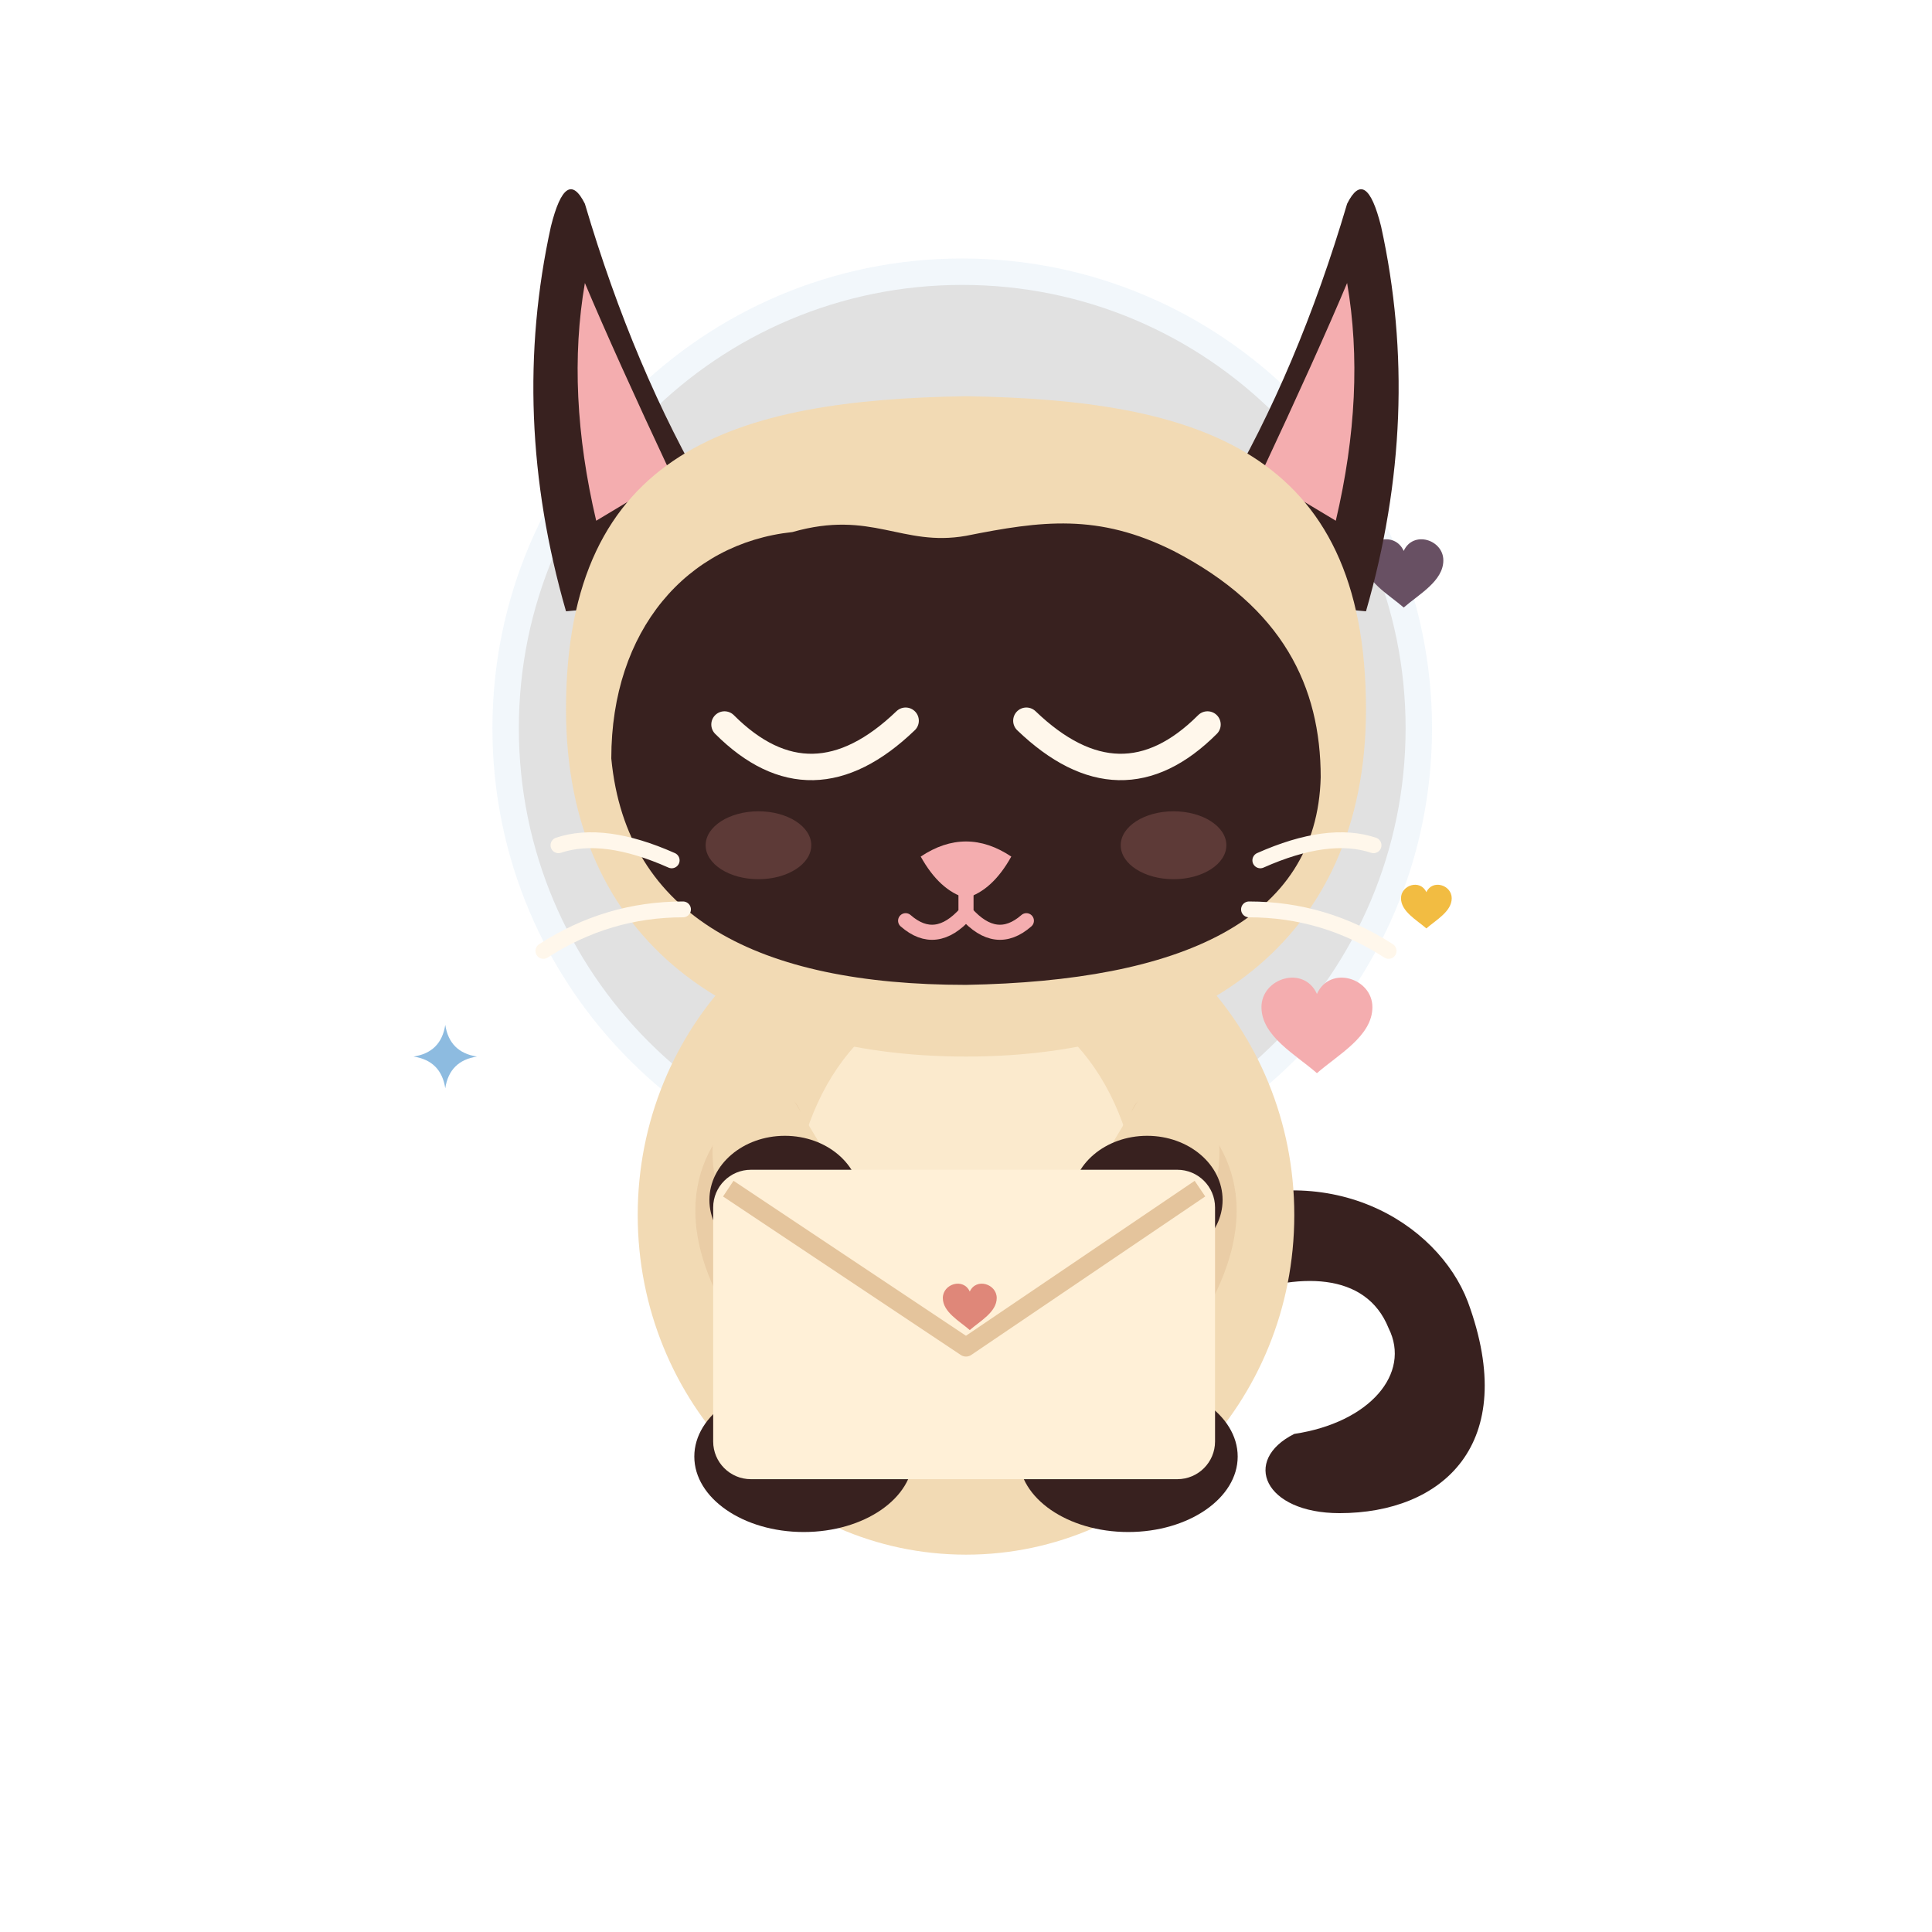
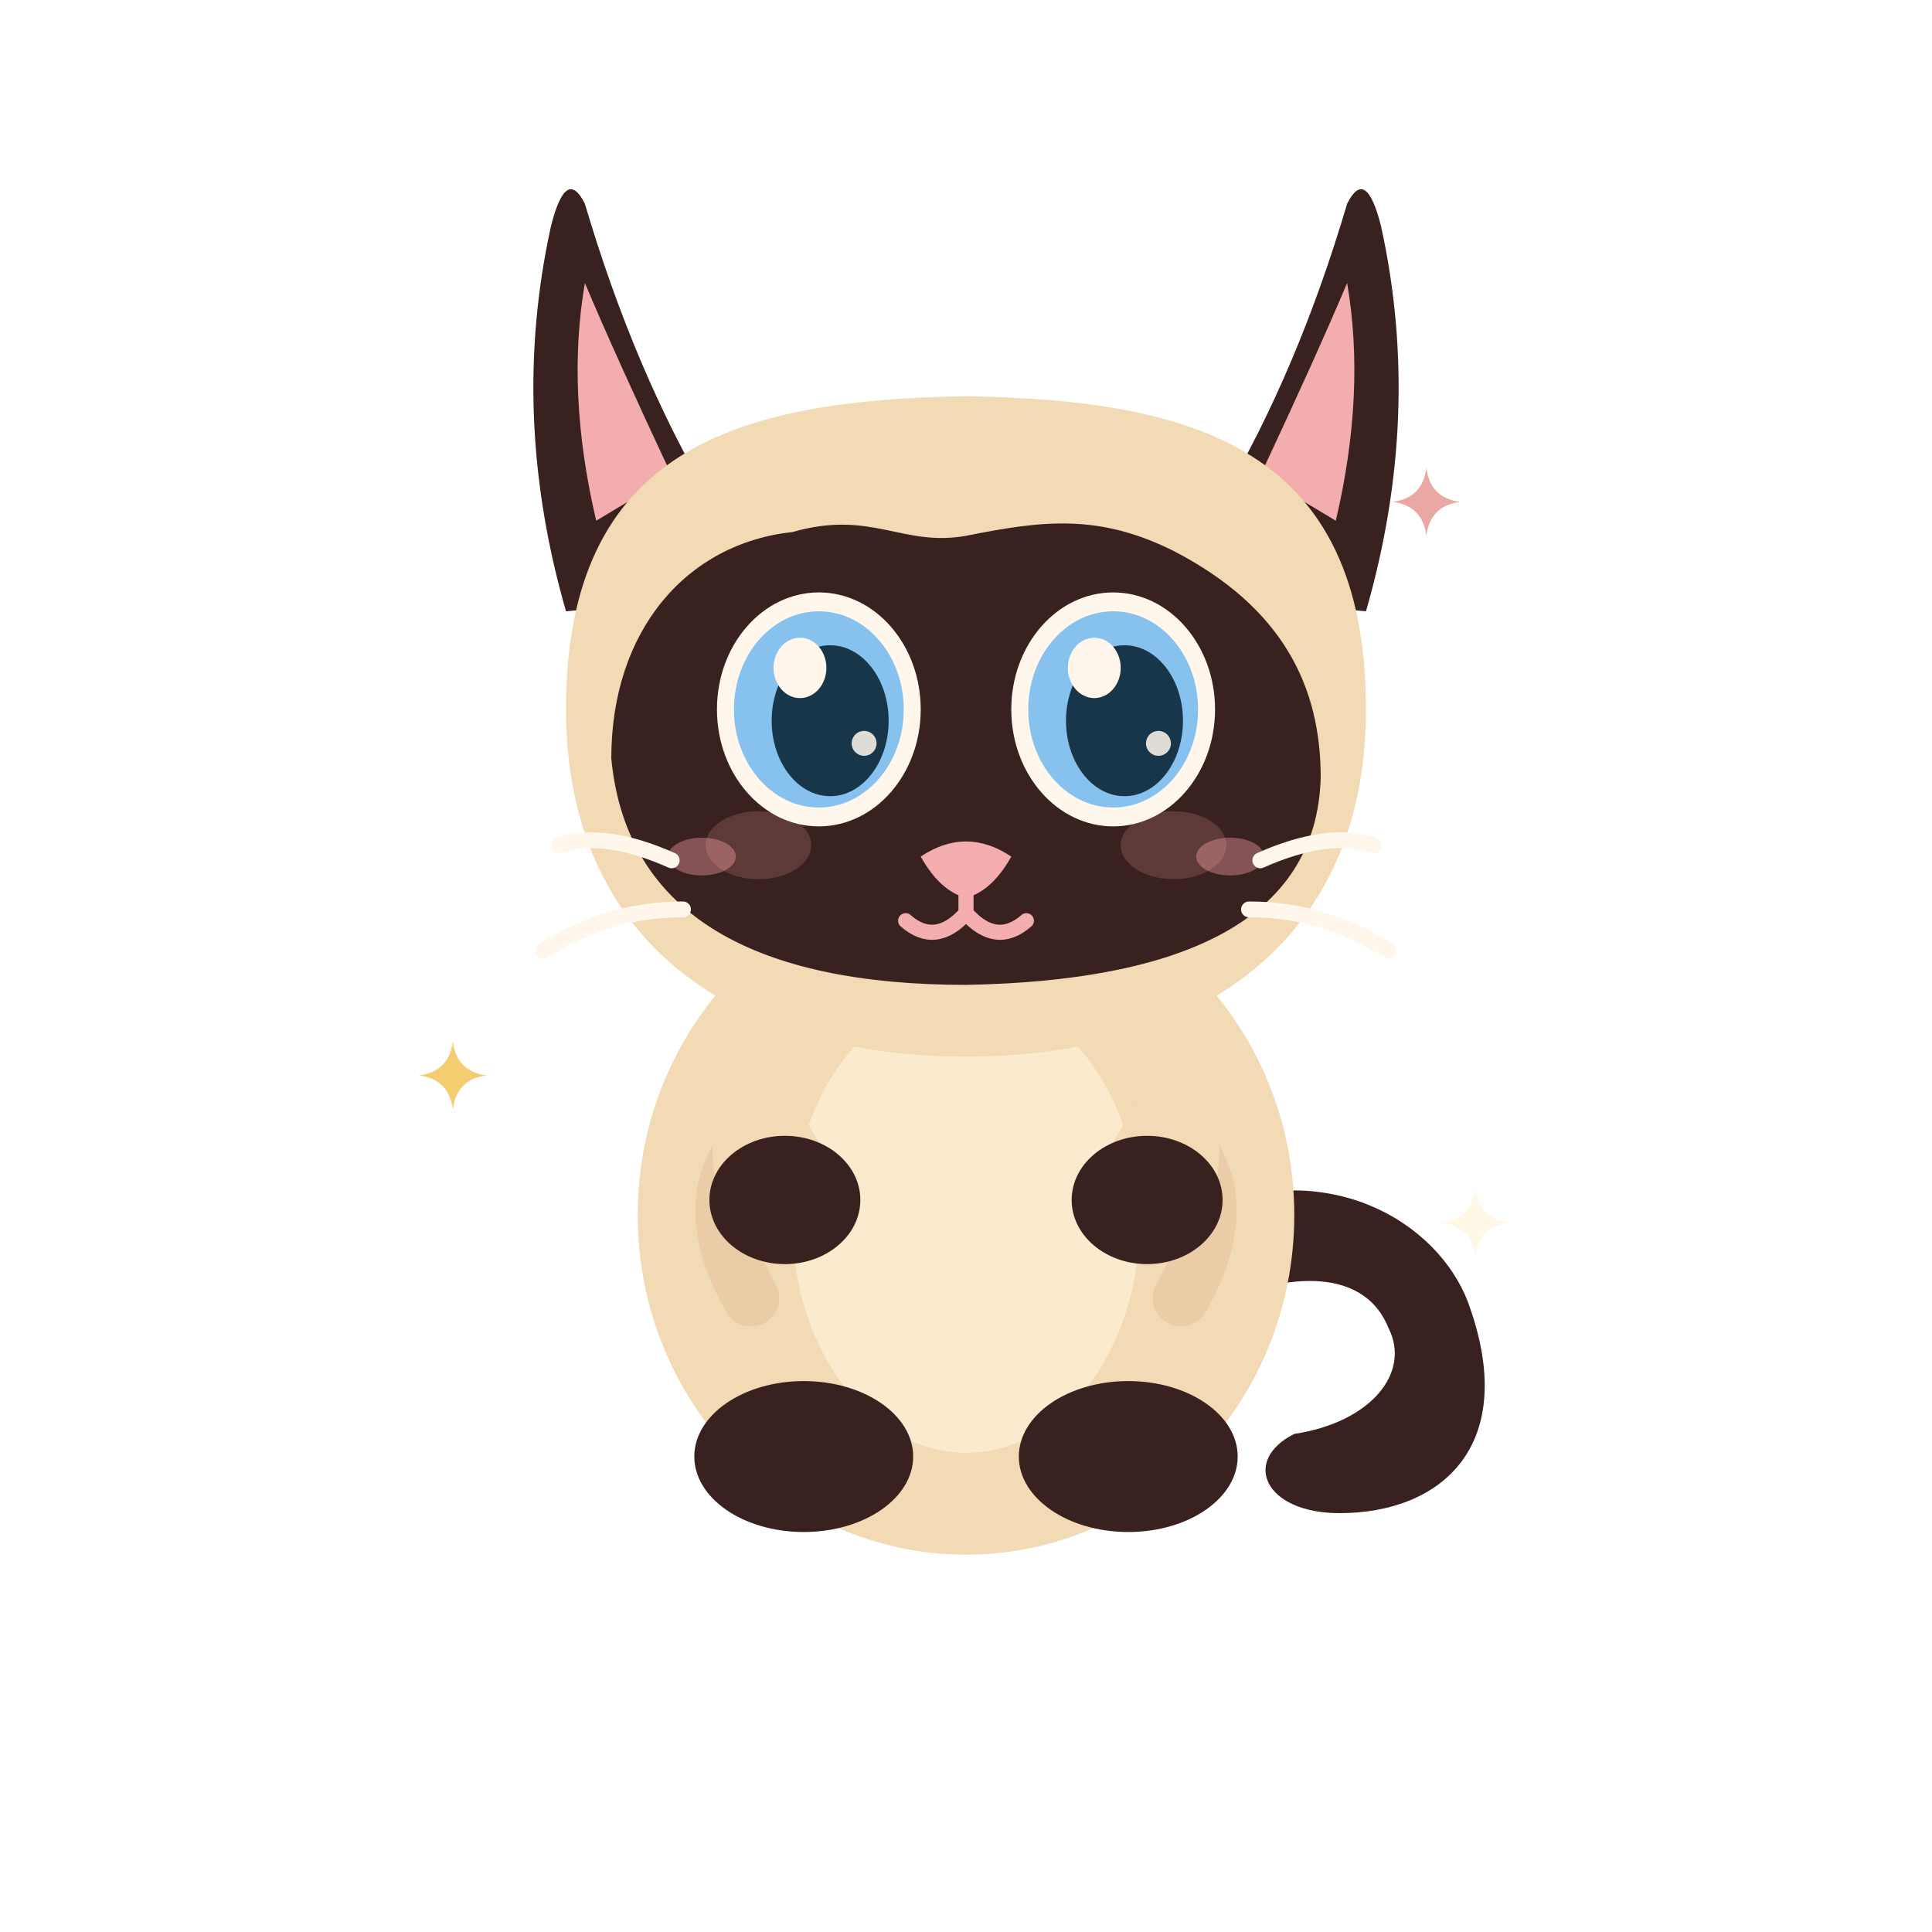
- <svg xmlns="http://www.w3.org/2000/svg" viewBox="0 0 512 512" width="512" height="512" role="img" aria-label="Nuit · Care">
-   <g id="abstract-decor">
-     <circle cx="255" cy="193" r="121" stroke="#8DBBE0" stroke-width="7" opacity=".12" />
-     <path id="decor-heart" transform="translate(372 150) scale(0.5)" d="M0 22 C-8 15 -21 8 -21 -3 C-21 -14 -5 -19 0 -8 C5 -19 21 -14 21 -3 C21 8 8 15 0 22Z" fill="#685063" />
-     <g id="decor-sparkle-1">
-       <path d="M118 271.6 Q119.12 278.88 126.4 280 Q119.12 281.12 118 288.4 Q116.88 281.12 109.6 280 Q116.88 278.88 118 271.6Z" fill="#8DBBE0" />
+ <svg xmlns="http://www.w3.org/2000/svg" viewBox="0 0 512 512" width="512" height="512" role="img" aria-label="Bonjour" data-scene="reussite" data-theme-agnostic="true" data-background="transparent">
+   <g id="micro-accents" opacity="0.75">
+     <g id="spark-a">
+       <path d="M120 276 Q121 284 129 285 Q121 286 120 294 Q119 286 111 285 Q119 284 120 276Z" fill="#F2BC42" />
+     </g>
+     <g id="spark-b">
+       <path d="M391 315 Q392 323 400 324 Q392 325 391 333 Q390 325 382 324 Q390 323 391 315Z" fill="#FFF5DD" />
+     </g>
+     <g id="spark-c">
+       <path d="M378 124 Q379 132 387 133 Q379 134 378 142 Q377 134 369 133 Q377 132 378 124Z" fill="#E28B86" />
    </g>
  </g>
  <g id="cat-rig">
    <g id="tail" class="tail">
      <path d="M317 321 C352 306 381 324 389 345 C403 383 382 401 355 401 C335 401 329 387 343 380 C363 377 374 364 368 352 C362 337 344 337 326 344Z" fill="#38211F" />
    </g>
    <g id="body-rig" class="body-rig">
      <ellipse cx="256" cy="322" rx="87" ry="90" fill="#F2DAB4" />
      <ellipse cx="256" cy="324" rx="46" ry="61" fill="#FFF0D7" opacity=".72" />
      <path d="M205 297 Q182 314 199 344" stroke="#E4C49C" stroke-width="15" stroke-linecap="round" fill="none" opacity=".6" />
      <path d="M307 297 Q330 314 313 344" stroke="#E4C49C" stroke-width="15" stroke-linecap="round" fill="none" opacity=".6" />
    </g>
    <g id="feet">
      <ellipse cx="213" cy="386" rx="29" ry="20" fill="#38211F" />
      <ellipse cx="299" cy="386" rx="29" ry="20" fill="#38211F" />
    </g>
    <g id="arms">
      <g id="arm-left" class="arm-left">
        <path d="M193 289 Q183 308 197 330 Q201 337 218 330 Q232 323 219 306 L207 286Z" fill="#F2DAB4" />
        <ellipse cx="208" cy="318" rx="20" ry="17" fill="#38211F" />
      </g>
      <g id="arm-right" class="arm-right">
        <path d="M319 289 Q329 308 315 330 Q311 337 294 330 Q280 323 293 306 L305 286Z" fill="#F2DAB4" />
        <ellipse cx="304" cy="318" rx="20" ry="17" fill="#38211F" />
      </g>
    </g>
    <g id="head-rig" class="head-rig">
      <g id="ear-left" class="ear-left">
        <path d="M188 132 Q168 98 155 54 Q150 44 146 60 Q135 110 150 162 L194 158Z" fill="#38211F" />
        <path d="M178 126 Q163 94 155 75 Q150 104 158 138Z" fill="#F4ADAF" />
      </g>
      <g id="ear-right" class="ear-right">
        <path d="M324 132 Q344 98 357 54 Q362 44 366 60 Q377 110 362 162 L318 158Z" fill="#38211F" />
        <path d="M334 126 Q349 94 357 75 Q362 104 354 138Z" fill="#F4ADAF" />
      </g>
      <path d="M150 188 C150 119 195 106 256 105 C317 106 362 119 362 188 C362 250 317 280 256 280 C195 280 150 250 150 188Z" fill="#F2DAB4" />
      <path d="M162 201 C162 167 182 144 210 141 C231 135 239 145 256 142 C276 138 291 136 311 146 C340 161 350 182 350 206 C349 244 313 260 256 261 C201 261 166 243 162 201Z" fill="#38211F" />
      <ellipse cx="201" cy="224" rx="14" ry="9" fill="#67413E" opacity=".77" />
      <ellipse cx="311" cy="224" rx="14" ry="9" fill="#67413E" opacity=".77" />
-       <g id="eyes-open" opacity="0">
+       <g id="eyes-open" opacity="1">
        <g class="eye" transform="translate(217 188)">
          <ellipse rx="27" ry="31" fill="#FFF7EB" />
          <ellipse rx="22.5" ry="26" fill="#86C2ED" />
          <ellipse cx="3" cy="3" rx="15.5" ry="20" fill="#18364A" />
          <ellipse cx="-5" cy="-11" rx="7" ry="8" fill="#FFF7EB" />
          <circle cx="12" cy="9" r="3.3" fill="#FFF7EB" opacity=".86" />
        </g>
        <g class="eye" transform="translate(295 188)">
          <ellipse rx="27" ry="31" fill="#FFF7EB" />
          <ellipse rx="22.5" ry="26" fill="#86C2ED" />
          <ellipse cx="3" cy="3" rx="15.5" ry="20" fill="#18364A" />
          <ellipse cx="-5" cy="-11" rx="7" ry="8" fill="#FFF7EB" />
          <circle cx="12" cy="9" r="3.3" fill="#FFF7EB" opacity=".86" />
        </g>
      </g>
-       <g id="eyes-sleepy" opacity="1">
+       <g id="eyes-sleepy" opacity="0">
        <path d="M192 192 Q215 215 240 191" stroke="#FFF7EB" stroke-width="7" stroke-linecap="round" fill="none" />
        <path d="M272 191 Q297 215 320 192" stroke="#FFF7EB" stroke-width="7" stroke-linecap="round" fill="none" />
      </g>
      <g id="nose">
        <path d="M244 227 Q256 219 268 227 Q263 236 256 238 Q249 236 244 227Z" fill="#F4ADAF" />
      </g>
      <g id="smile" opacity="1">
        <path d="M256 237 V242 M256 242 Q248 251 240 244 M256 242 Q264 251 272 244" stroke="#F4ADAF" stroke-width="4" stroke-linecap="round" fill="none" />
      </g>
      <g id="meow-mouth" opacity="0">
        <ellipse cx="256" cy="249" rx="11" ry="13" fill="#8C4F56" />
        <path d="M251 257 Q256 251 261 257" stroke="#F4ADAF" stroke-width="4" stroke-linecap="round" fill="none" />
      </g>
+       <g id="cheek-blush" opacity="0.38">
+         <ellipse cx="186" cy="227" rx="9" ry="5" fill="#FFA6AE" />
+         <ellipse cx="326" cy="227" rx="9" ry="5" fill="#FFA6AE" />
+       </g>
      <g id="whiskers" fill="none" stroke="#FFF7EB" stroke-linecap="round" stroke-width="4.2">
        <path d="M178 228 Q160 220 148 224 M181 241 Q161 241 144 252 M334 228 Q352 220 364 224 M331 241 Q351 241 368 252" />
      </g>
    </g>
  </g>
-   <g id="scene-prop">
-     <g id="envelope-rig">
-       <rect x="189" y="310" width="133" height="82" rx="10" fill="#FFF0D7" />
-       <path d="M193 315 L256 357 L318 315" stroke="#E4C49C" stroke-width="5" stroke-linejoin="round" fill="none" />
-       <path transform="translate(257 345) scale(0.34)" d="M0 22 C-8 15 -21 8 -21 -3 C-21 -14 -5 -19 0 -8 C5 -19 21 -14 21 -3 C21 8 8 15 0 22Z" fill="#DF8779" />
-     </g>
-     <g id="heart-rig">
-       <path transform="translate(349 269) scale(0.7)" d="M0 22 C-8 15 -21 8 -21 -3 C-21 -14 -5 -19 0 -8 C5 -19 21 -14 21 -3 C21 8 8 15 0 22Z" fill="#F4ADAF" />
-       <path transform="translate(378 239) scale(0.32)" d="M0 22 C-8 15 -21 8 -21 -3 C-21 -14 -5 -19 0 -8 C5 -19 21 -14 21 -3 C21 8 8 15 0 22Z" fill="#F2BC42" />
+   <g id="fx-layer">
+     <g id="confetti" opacity="0">
+       <g transform="translate(131 130) rotate(32)">
+         <rect x="-5" y="-10" width="10" height="20" rx="3" fill="#F2BC42" />
+       </g>
+       <g transform="translate(369 116) rotate(-37)">
+         <rect x="-5" y="-10" width="10" height="20" rx="3" fill="#8DBBE0" />
+       </g>
+       <g transform="translate(112 247) rotate(46)">
+         <rect x="-5" y="-10" width="10" height="20" rx="3" fill="#DF8779" />
+       </g>
+       <g transform="translate(395 288) rotate(12)">
+         <rect x="-5" y="-10" width="10" height="20" rx="3" fill="#F2BC42" />
+       </g>
+       <g transform="translate(205 53) rotate(24)">
+         <rect x="-5" y="-10" width="10" height="20" rx="3" fill="#F2BC42" />
+       </g>
+       <g transform="translate(308 63) rotate(-27)">
+         <rect x="-5" y="-10" width="10" height="20" rx="3" fill="#DF8779" />
+       </g>
+       <g transform="translate(423 211) rotate(60)">
+         <rect x="-5" y="-10" width="10" height="20" rx="3" fill="#8DBBE0" />
+       </g>
    </g>
  </g>
</svg>
